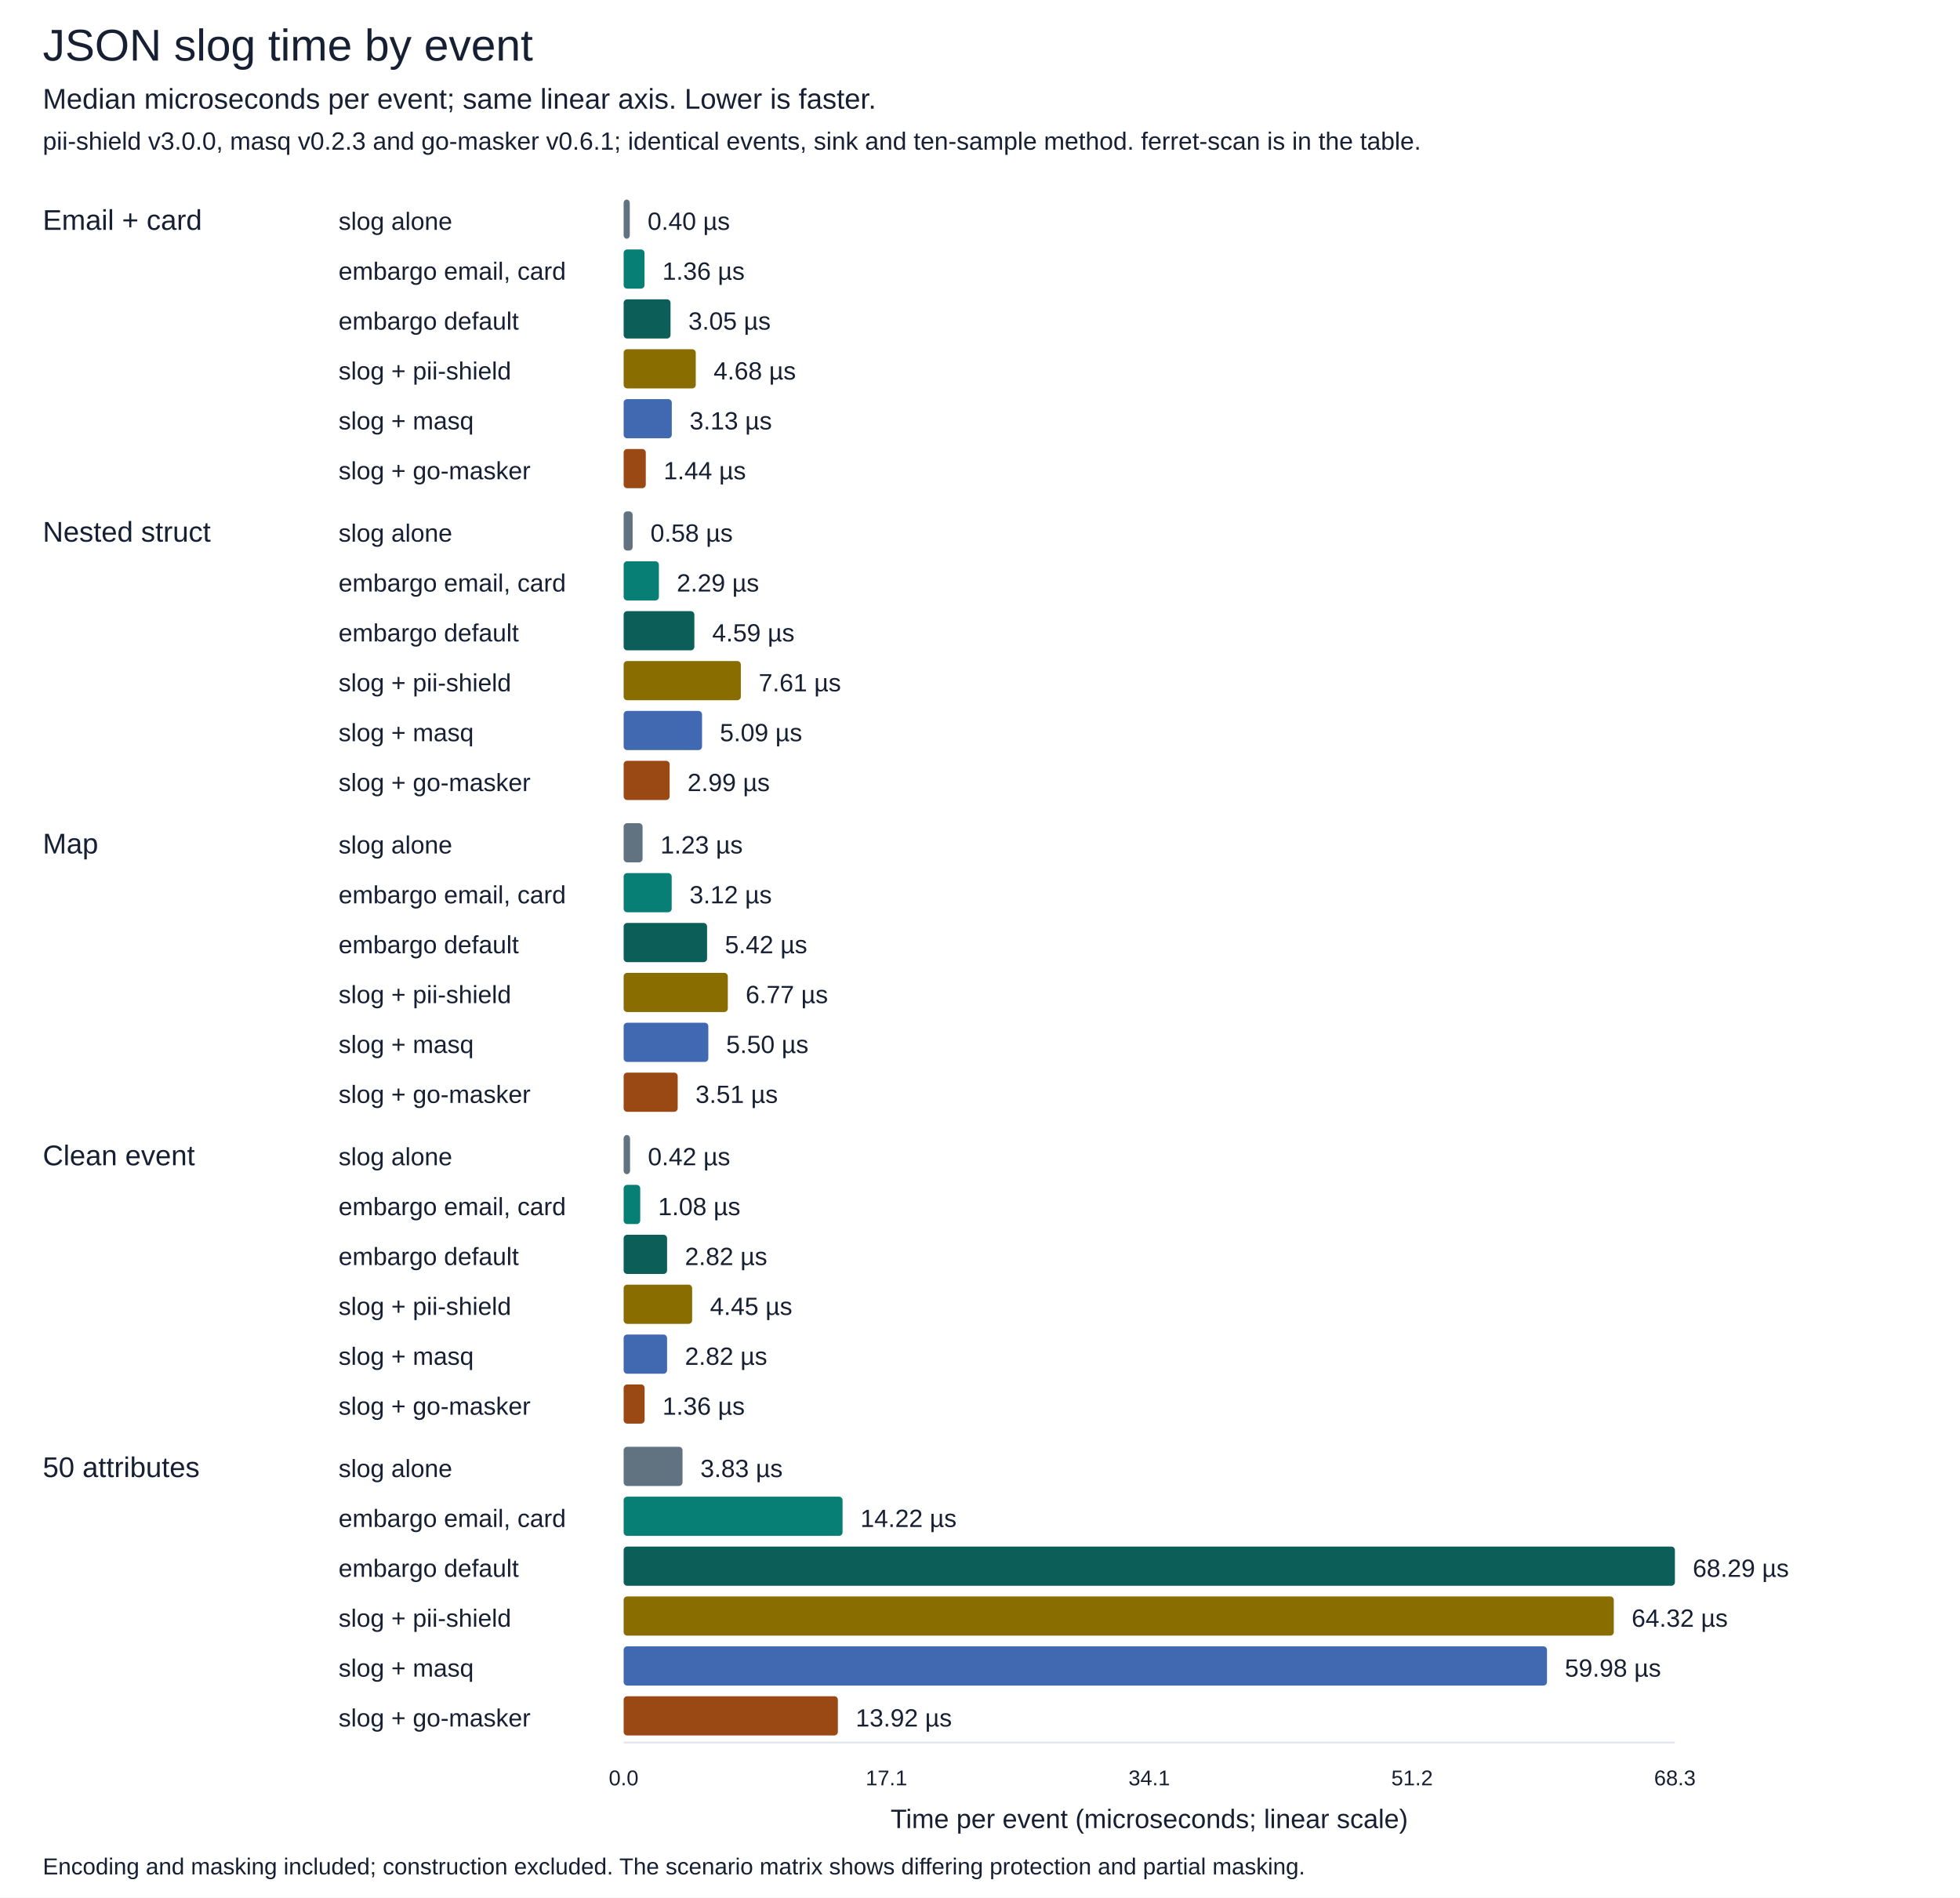
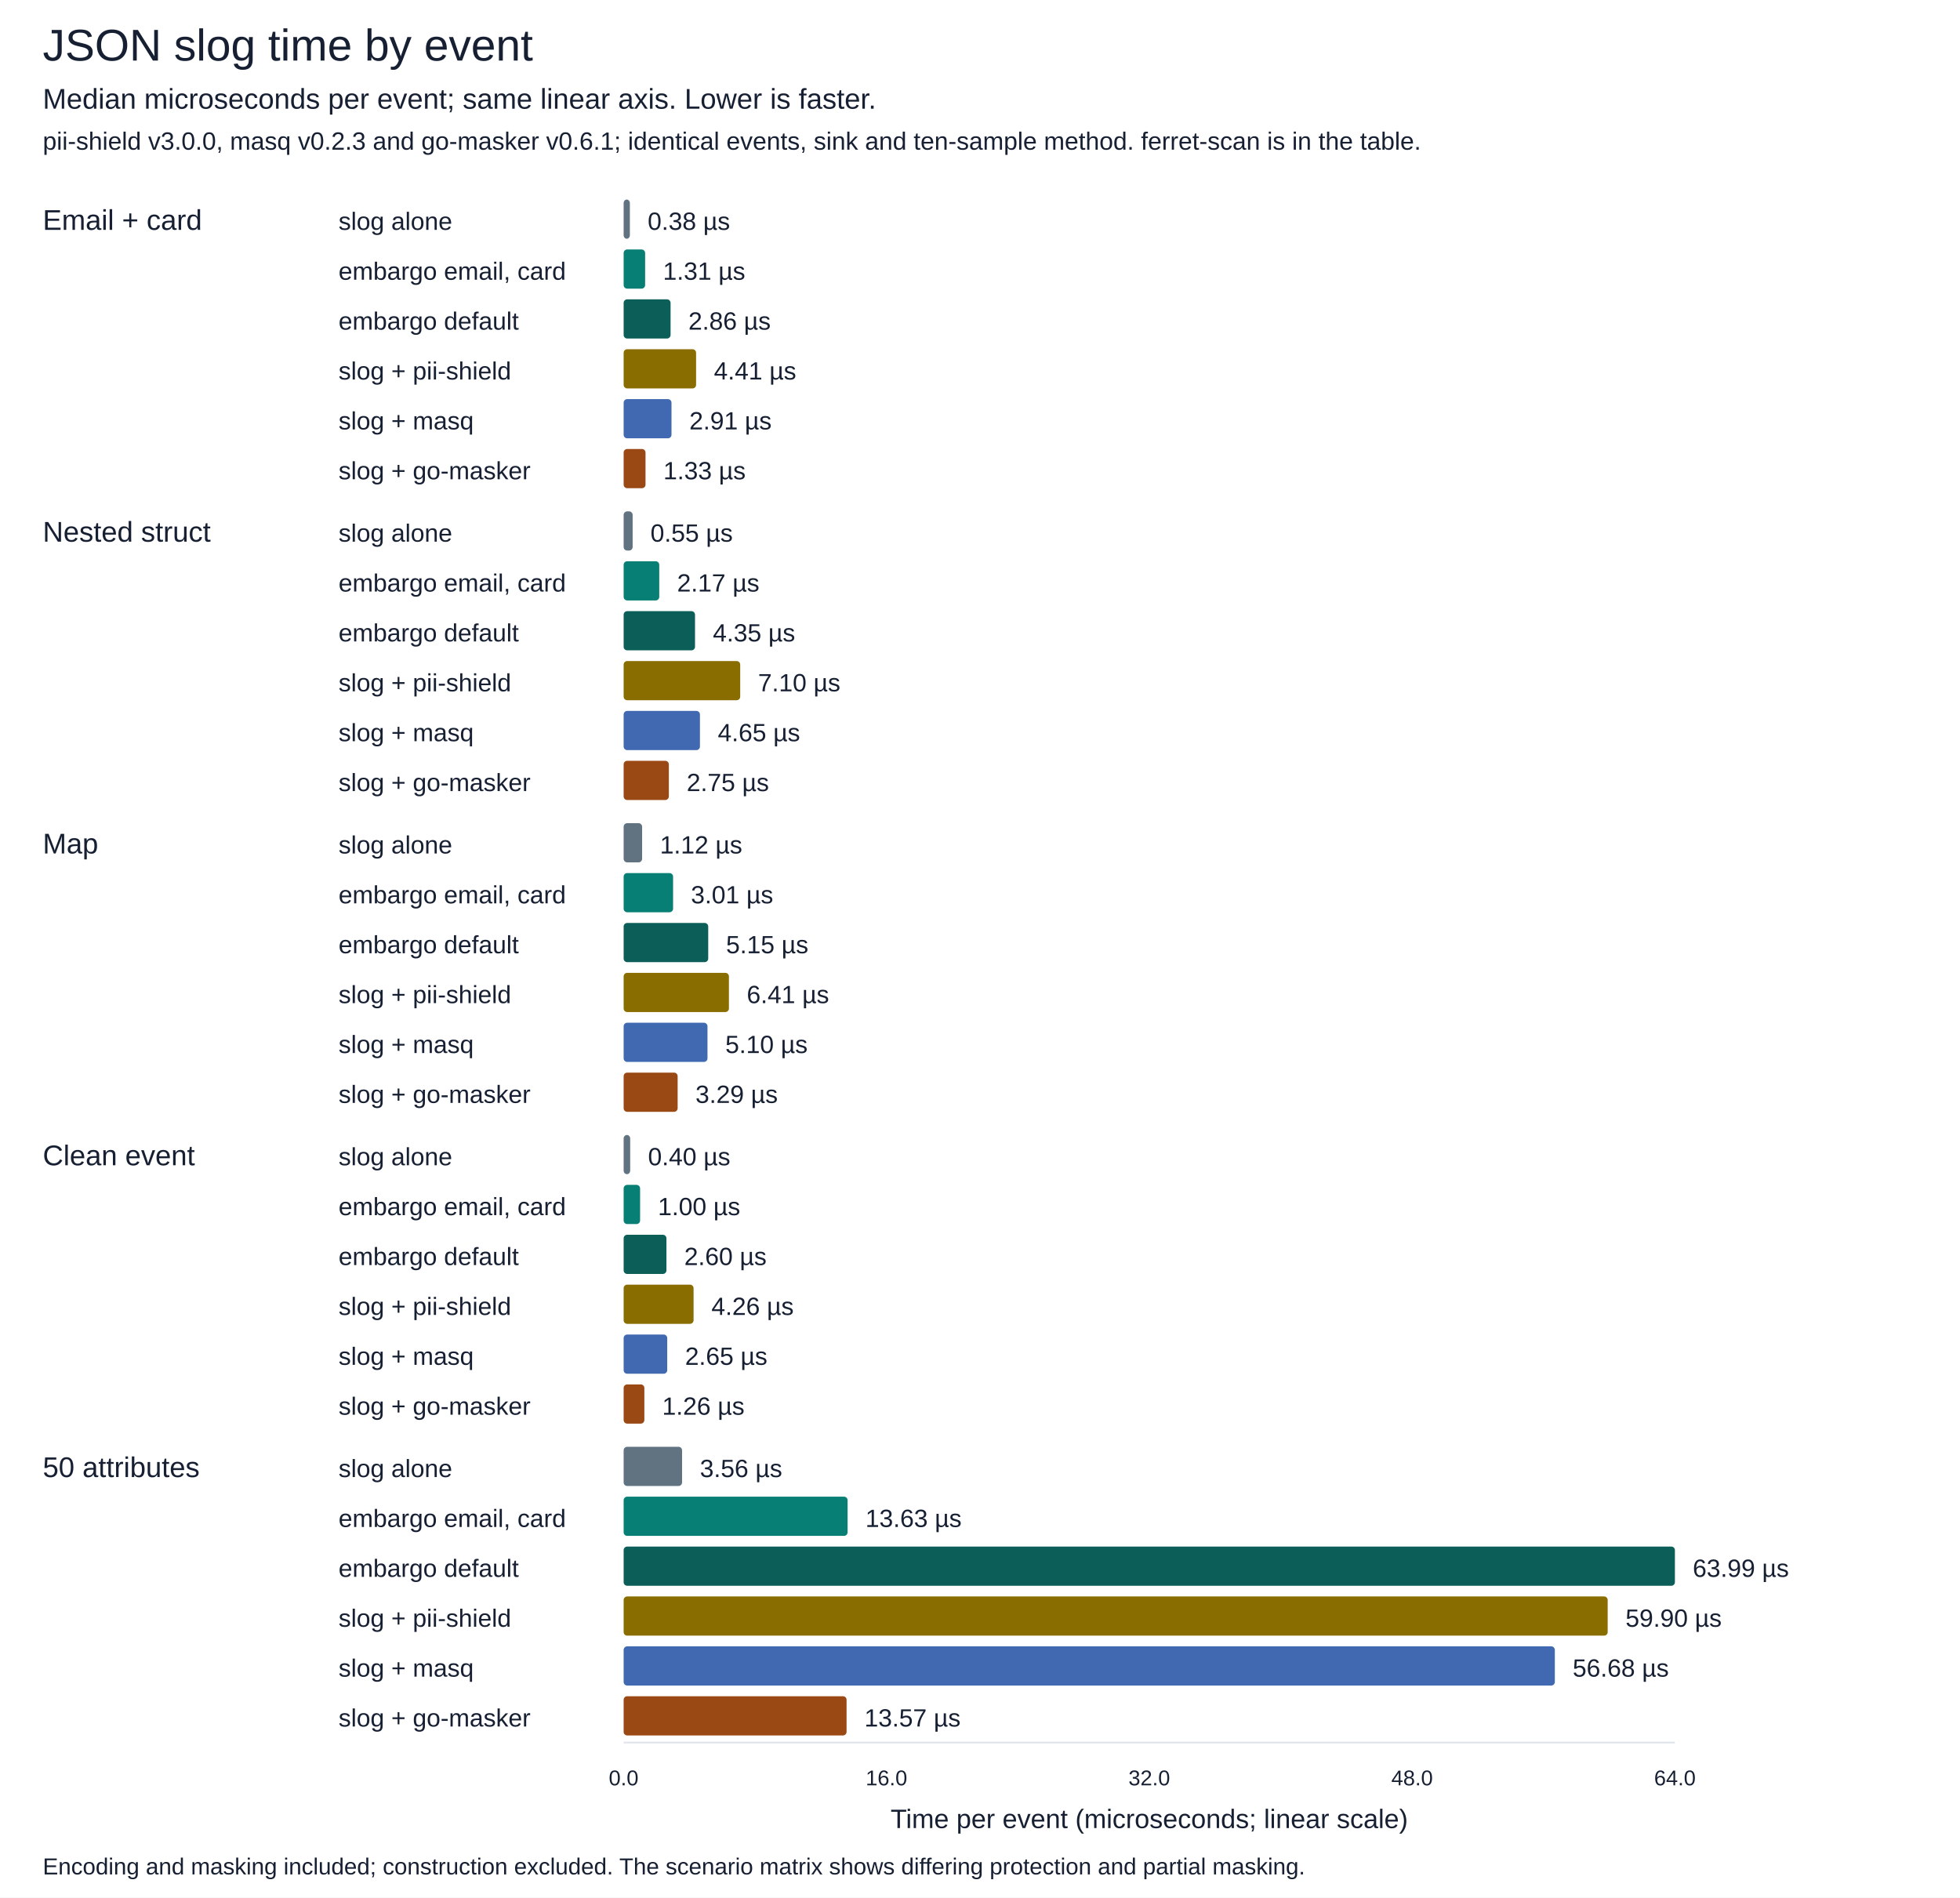
<svg xmlns="http://www.w3.org/2000/svg" width="1100" height="1065" viewBox="0 0 1100 1065" role="img">
  <rect width="100%" height="100%" fill="white" />
  <g font-family="Arial, sans-serif" font-size="15" fill="#172033">
    <text x="24" y="34" font-size="25" fill="#172033" text-anchor="start">JSON slog time by event</text>
    <text x="24" y="61" font-size="16" fill="#172033" text-anchor="start">Median microseconds per event; same linear axis. Lower is faster.</text>
    <text x="24" y="84" font-size="14" fill="#172033" text-anchor="start">pii-shield v3.0.0, masq v0.2.3 and go-masker v0.6.1; identical events, sink and ten-sample method. ferret-scan is in the table.</text>
    <text x="24" y="129" font-size="16" fill="#172033" text-anchor="start">Email + card</text>
    <text x="190" y="129" font-size="14" fill="#172033" text-anchor="start">slog alone</text>
-     <rect x="350" y="112" width="3.45" height="22" rx="2" fill="#617281" />
-     <text x="363.45" y="129" font-size="14" fill="#172033" text-anchor="start">0.40 µs</text>
+     <rect x="350" y="112" width="3.50" height="22" rx="2" fill="#617281" />
+     <text x="363.5" y="129" font-size="14" fill="#172033" text-anchor="start">0.38 µs</text>
    <text x="190" y="157" font-size="14" fill="#172033" text-anchor="start">embargo email, card</text>
-     <rect x="350" y="140" width="11.72" height="22" rx="2" fill="#087f75" />
-     <text x="371.72" y="157" font-size="14" fill="#172033" text-anchor="start">1.36 µs</text>
+     <rect x="350" y="140" width="12.06" height="22" rx="2" fill="#087f75" />
+     <text x="372.06" y="157" font-size="14" fill="#172033" text-anchor="start">1.31 µs</text>
    <text x="190" y="185" font-size="14" fill="#172033" text-anchor="start">embargo default</text>
-     <rect x="350" y="168" width="26.32" height="22" rx="2" fill="#0b5f58" />
-     <text x="386.32" y="185" font-size="14" fill="#172033" text-anchor="start">3.05 µs</text>
+     <rect x="350" y="168" width="26.34" height="22" rx="2" fill="#0b5f58" />
+     <text x="386.34" y="185" font-size="14" fill="#172033" text-anchor="start">2.86 µs</text>
    <text x="190" y="213" font-size="14" fill="#172033" text-anchor="start">slog + pii-shield</text>
-     <rect x="350" y="196" width="40.48" height="22" rx="2" fill="#8a6d00" />
-     <text x="400.48" y="213" font-size="14" fill="#172033" text-anchor="start">4.68 µs</text>
+     <rect x="350" y="196" width="40.66" height="22" rx="2" fill="#8a6d00" />
+     <text x="400.66" y="213" font-size="14" fill="#172033" text-anchor="start">4.41 µs</text>
    <text x="190" y="241" font-size="14" fill="#172033" text-anchor="start">slog + masq</text>
-     <rect x="350" y="224" width="27.03" height="22" rx="2" fill="#4169b1" />
-     <text x="387.03" y="241" font-size="14" fill="#172033" text-anchor="start">3.13 µs</text>
+     <rect x="350" y="224" width="26.86" height="22" rx="2" fill="#4169b1" />
+     <text x="386.86" y="241" font-size="14" fill="#172033" text-anchor="start">2.91 µs</text>
    <text x="190" y="269" font-size="14" fill="#172033" text-anchor="start">slog + go-masker</text>
-     <rect x="350" y="252" width="12.43" height="22" rx="2" fill="#9a4814" />
-     <text x="372.43" y="269" font-size="14" fill="#172033" text-anchor="start">1.44 µs</text>
+     <rect x="350" y="252" width="12.28" height="22" rx="2" fill="#9a4814" />
+     <text x="372.28" y="269" font-size="14" fill="#172033" text-anchor="start">1.33 µs</text>
    <text x="24" y="304" font-size="16" fill="#172033" text-anchor="start">Nested struct</text>
    <text x="190" y="304" font-size="14" fill="#172033" text-anchor="start">slog alone</text>
-     <rect x="350" y="287" width="5.05" height="22" rx="2" fill="#617281" />
-     <text x="365.05" y="304" font-size="14" fill="#172033" text-anchor="start">0.58 µs</text>
+     <rect x="350" y="287" width="5.06" height="22" rx="2" fill="#617281" />
+     <text x="365.06" y="304" font-size="14" fill="#172033" text-anchor="start">0.55 µs</text>
    <text x="190" y="332" font-size="14" fill="#172033" text-anchor="start">embargo email, card</text>
-     <rect x="350" y="315" width="19.79" height="22" rx="2" fill="#087f75" />
-     <text x="379.79" y="332" font-size="14" fill="#172033" text-anchor="start">2.29 µs</text>
+     <rect x="350" y="315" width="19.99" height="22" rx="2" fill="#087f75" />
+     <text x="379.99" y="332" font-size="14" fill="#172033" text-anchor="start">2.17 µs</text>
    <text x="190" y="360" font-size="14" fill="#172033" text-anchor="start">embargo default</text>
-     <rect x="350" y="343" width="39.69" height="22" rx="2" fill="#0b5f58" />
-     <text x="399.69" y="360" font-size="14" fill="#172033" text-anchor="start">4.59 µs</text>
+     <rect x="350" y="343" width="40.06" height="22" rx="2" fill="#0b5f58" />
+     <text x="400.06" y="360" font-size="14" fill="#172033" text-anchor="start">4.35 µs</text>
    <text x="190" y="388" font-size="14" fill="#172033" text-anchor="start">slog + pii-shield</text>
-     <rect x="350" y="371" width="65.78" height="22" rx="2" fill="#8a6d00" />
-     <text x="425.78" y="388" font-size="14" fill="#172033" text-anchor="start">7.61 µs</text>
+     <rect x="350" y="371" width="65.42" height="22" rx="2" fill="#8a6d00" />
+     <text x="425.42" y="388" font-size="14" fill="#172033" text-anchor="start">7.10 µs</text>
    <text x="190" y="416" font-size="14" fill="#172033" text-anchor="start">slog + masq</text>
-     <rect x="350" y="399" width="44.00" height="22" rx="2" fill="#4169b1" />
-     <text x="404.0" y="416" font-size="14" fill="#172033" text-anchor="start">5.09 µs</text>
+     <rect x="350" y="399" width="42.83" height="22" rx="2" fill="#4169b1" />
+     <text x="402.83" y="416" font-size="14" fill="#172033" text-anchor="start">4.65 µs</text>
    <text x="190" y="444" font-size="14" fill="#172033" text-anchor="start">slog + go-masker</text>
-     <rect x="350" y="427" width="25.83" height="22" rx="2" fill="#9a4814" />
-     <text x="385.83" y="444" font-size="14" fill="#172033" text-anchor="start">2.99 µs</text>
+     <rect x="350" y="427" width="25.37" height="22" rx="2" fill="#9a4814" />
+     <text x="385.37" y="444" font-size="14" fill="#172033" text-anchor="start">2.75 µs</text>
    <text x="24" y="479" font-size="16" fill="#172033" text-anchor="start">Map</text>
    <text x="190" y="479" font-size="14" fill="#172033" text-anchor="start">slog alone</text>
-     <rect x="350" y="462" width="10.63" height="22" rx="2" fill="#617281" />
-     <text x="370.63" y="479" font-size="14" fill="#172033" text-anchor="start">1.23 µs</text>
+     <rect x="350" y="462" width="10.37" height="22" rx="2" fill="#617281" />
+     <text x="370.37" y="479" font-size="14" fill="#172033" text-anchor="start">1.12 µs</text>
    <text x="190" y="507" font-size="14" fill="#172033" text-anchor="start">embargo email, card</text>
-     <rect x="350" y="490" width="26.97" height="22" rx="2" fill="#087f75" />
-     <text x="386.97" y="507" font-size="14" fill="#172033" text-anchor="start">3.12 µs</text>
+     <rect x="350" y="490" width="27.75" height="22" rx="2" fill="#087f75" />
+     <text x="387.75" y="507" font-size="14" fill="#172033" text-anchor="start">3.01 µs</text>
    <text x="190" y="535" font-size="14" fill="#172033" text-anchor="start">embargo default</text>
-     <rect x="350" y="518" width="46.83" height="22" rx="2" fill="#0b5f58" />
-     <text x="406.83" y="535" font-size="14" fill="#172033" text-anchor="start">5.42 µs</text>
+     <rect x="350" y="518" width="47.47" height="22" rx="2" fill="#0b5f58" />
+     <text x="407.47" y="535" font-size="14" fill="#172033" text-anchor="start">5.15 µs</text>
    <text x="190" y="563" font-size="14" fill="#172033" text-anchor="start">slog + pii-shield</text>
-     <rect x="350" y="546" width="58.47" height="22" rx="2" fill="#8a6d00" />
-     <text x="418.47" y="563" font-size="14" fill="#172033" text-anchor="start">6.77 µs</text>
+     <rect x="350" y="546" width="59.09" height="22" rx="2" fill="#8a6d00" />
+     <text x="419.09" y="563" font-size="14" fill="#172033" text-anchor="start">6.41 µs</text>
    <text x="190" y="591" font-size="14" fill="#172033" text-anchor="start">slog + masq</text>
-     <rect x="350" y="574" width="47.53" height="22" rx="2" fill="#4169b1" />
-     <text x="407.53" y="591" font-size="14" fill="#172033" text-anchor="start">5.50 µs</text>
+     <rect x="350" y="574" width="47.06" height="22" rx="2" fill="#4169b1" />
+     <text x="407.06" y="591" font-size="14" fill="#172033" text-anchor="start">5.10 µs</text>
    <text x="190" y="619" font-size="14" fill="#172033" text-anchor="start">slog + go-masker</text>
-     <rect x="350" y="602" width="30.34" height="22" rx="2" fill="#9a4814" />
-     <text x="390.34" y="619" font-size="14" fill="#172033" text-anchor="start">3.51 µs</text>
+     <rect x="350" y="602" width="30.31" height="22" rx="2" fill="#9a4814" />
+     <text x="390.31" y="619" font-size="14" fill="#172033" text-anchor="start">3.29 µs</text>
    <text x="24" y="654" font-size="16" fill="#172033" text-anchor="start">Clean event</text>
    <text x="190" y="654" font-size="14" fill="#172033" text-anchor="start">slog alone</text>
-     <rect x="350" y="637" width="3.60" height="22" rx="2" fill="#617281" />
-     <text x="363.6" y="654" font-size="14" fill="#172033" text-anchor="start">0.42 µs</text>
+     <rect x="350" y="637" width="3.68" height="22" rx="2" fill="#617281" />
+     <text x="363.68" y="654" font-size="14" fill="#172033" text-anchor="start">0.40 µs</text>
    <text x="190" y="682" font-size="14" fill="#172033" text-anchor="start">embargo email, card</text>
-     <rect x="350" y="665" width="9.32" height="22" rx="2" fill="#087f75" />
-     <text x="369.32" y="682" font-size="14" fill="#172033" text-anchor="start">1.08 µs</text>
+     <rect x="350" y="665" width="9.24" height="22" rx="2" fill="#087f75" />
+     <text x="369.24" y="682" font-size="14" fill="#172033" text-anchor="start">1.00 µs</text>
    <text x="190" y="710" font-size="14" fill="#172033" text-anchor="start">embargo default</text>
-     <rect x="350" y="693" width="24.38" height="22" rx="2" fill="#0b5f58" />
-     <text x="384.38" y="710" font-size="14" fill="#172033" text-anchor="start">2.82 µs</text>
+     <rect x="350" y="693" width="24.02" height="22" rx="2" fill="#0b5f58" />
+     <text x="384.02" y="710" font-size="14" fill="#172033" text-anchor="start">2.60 µs</text>
    <text x="190" y="738" font-size="14" fill="#172033" text-anchor="start">slog + pii-shield</text>
-     <rect x="350" y="721" width="38.45" height="22" rx="2" fill="#8a6d00" />
-     <text x="398.45" y="738" font-size="14" fill="#172033" text-anchor="start">4.45 µs</text>
+     <rect x="350" y="721" width="39.25" height="22" rx="2" fill="#8a6d00" />
+     <text x="399.25" y="738" font-size="14" fill="#172033" text-anchor="start">4.26 µs</text>
    <text x="190" y="766" font-size="14" fill="#172033" text-anchor="start">slog + masq</text>
-     <rect x="350" y="749" width="24.38" height="22" rx="2" fill="#4169b1" />
-     <text x="384.38" y="766" font-size="14" fill="#172033" text-anchor="start">2.82 µs</text>
+     <rect x="350" y="749" width="24.47" height="22" rx="2" fill="#4169b1" />
+     <text x="384.47" y="766" font-size="14" fill="#172033" text-anchor="start">2.65 µs</text>
    <text x="190" y="794" font-size="14" fill="#172033" text-anchor="start">slog + go-masker</text>
-     <rect x="350" y="777" width="11.78" height="22" rx="2" fill="#9a4814" />
-     <text x="371.78" y="794" font-size="14" fill="#172033" text-anchor="start">1.36 µs</text>
+     <rect x="350" y="777" width="11.63" height="22" rx="2" fill="#9a4814" />
+     <text x="371.63" y="794" font-size="14" fill="#172033" text-anchor="start">1.26 µs</text>
    <text x="24" y="829" font-size="16" fill="#172033" text-anchor="start">50 attributes</text>
    <text x="190" y="829" font-size="14" fill="#172033" text-anchor="start">slog alone</text>
-     <rect x="350" y="812" width="33.05" height="22" rx="2" fill="#617281" />
-     <text x="393.05" y="829" font-size="14" fill="#172033" text-anchor="start">3.83 µs</text>
+     <rect x="350" y="812" width="32.80" height="22" rx="2" fill="#617281" />
+     <text x="392.8" y="829" font-size="14" fill="#172033" text-anchor="start">3.56 µs</text>
    <text x="190" y="857" font-size="14" fill="#172033" text-anchor="start">embargo email, card</text>
-     <rect x="350" y="840" width="122.87" height="22" rx="2" fill="#087f75" />
-     <text x="482.87" y="857" font-size="14" fill="#172033" text-anchor="start">14.22 µs</text>
+     <rect x="350" y="840" width="125.69" height="22" rx="2" fill="#087f75" />
+     <text x="485.69" y="857" font-size="14" fill="#172033" text-anchor="start">13.63 µs</text>
    <text x="190" y="885" font-size="14" fill="#172033" text-anchor="start">embargo default</text>
    <rect x="350" y="868" width="590.00" height="22" rx="2" fill="#0b5f58" />
-     <text x="950.0" y="885" font-size="14" fill="#172033" text-anchor="start">68.29 µs</text>
+     <text x="950.0" y="885" font-size="14" fill="#172033" text-anchor="start">63.99 µs</text>
    <text x="190" y="913" font-size="14" fill="#172033" text-anchor="start">slog + pii-shield</text>
-     <rect x="350" y="896" width="555.70" height="22" rx="2" fill="#8a6d00" />
-     <text x="915.7" y="913" font-size="14" fill="#172033" text-anchor="start">64.32 µs</text>
+     <rect x="350" y="896" width="552.27" height="22" rx="2" fill="#8a6d00" />
+     <text x="912.27" y="913" font-size="14" fill="#172033" text-anchor="start">59.90 µs</text>
    <text x="190" y="941" font-size="14" fill="#172033" text-anchor="start">slog + masq</text>
-     <rect x="350" y="924" width="518.21" height="22" rx="2" fill="#4169b1" />
-     <text x="878.21" y="941" font-size="14" fill="#172033" text-anchor="start">59.98 µs</text>
+     <rect x="350" y="924" width="522.61" height="22" rx="2" fill="#4169b1" />
+     <text x="882.61" y="941" font-size="14" fill="#172033" text-anchor="start">56.68 µs</text>
    <text x="190" y="969" font-size="14" fill="#172033" text-anchor="start">slog + go-masker</text>
-     <rect x="350" y="952" width="120.23" height="22" rx="2" fill="#9a4814" />
-     <text x="480.23" y="969" font-size="14" fill="#172033" text-anchor="start">13.92 µs</text>
+     <rect x="350" y="952" width="125.11" height="22" rx="2" fill="#9a4814" />
+     <text x="485.11" y="969" font-size="14" fill="#172033" text-anchor="start">13.57 µs</text>
    <path d="M350,978 L940,978" stroke="#e1e5ec" />
    <text x="350.0" y="1002" font-size="12" fill="#172033" text-anchor="middle">0.0</text>
-     <text x="497.5" y="1002" font-size="12" fill="#172033" text-anchor="middle">17.1</text>
-     <text x="645.0" y="1002" font-size="12" fill="#172033" text-anchor="middle">34.1</text>
-     <text x="792.5" y="1002" font-size="12" fill="#172033" text-anchor="middle">51.2</text>
-     <text x="940.0" y="1002" font-size="12" fill="#172033" text-anchor="middle">68.3</text>
+     <text x="497.5" y="1002" font-size="12" fill="#172033" text-anchor="middle">16.0</text>
+     <text x="645.0" y="1002" font-size="12" fill="#172033" text-anchor="middle">32.0</text>
+     <text x="792.5" y="1002" font-size="12" fill="#172033" text-anchor="middle">48.0</text>
+     <text x="940.0" y="1002" font-size="12" fill="#172033" text-anchor="middle">64.0</text>
    <text x="645" y="1026" font-size="15" fill="#172033" text-anchor="middle">Time per event (microseconds; linear scale)</text>
    <text x="24" y="1052" font-size="13" fill="#172033" text-anchor="start">Encoding and masking included; construction excluded. The scenario matrix shows differing protection and partial masking.</text>
  </g>
</svg>
